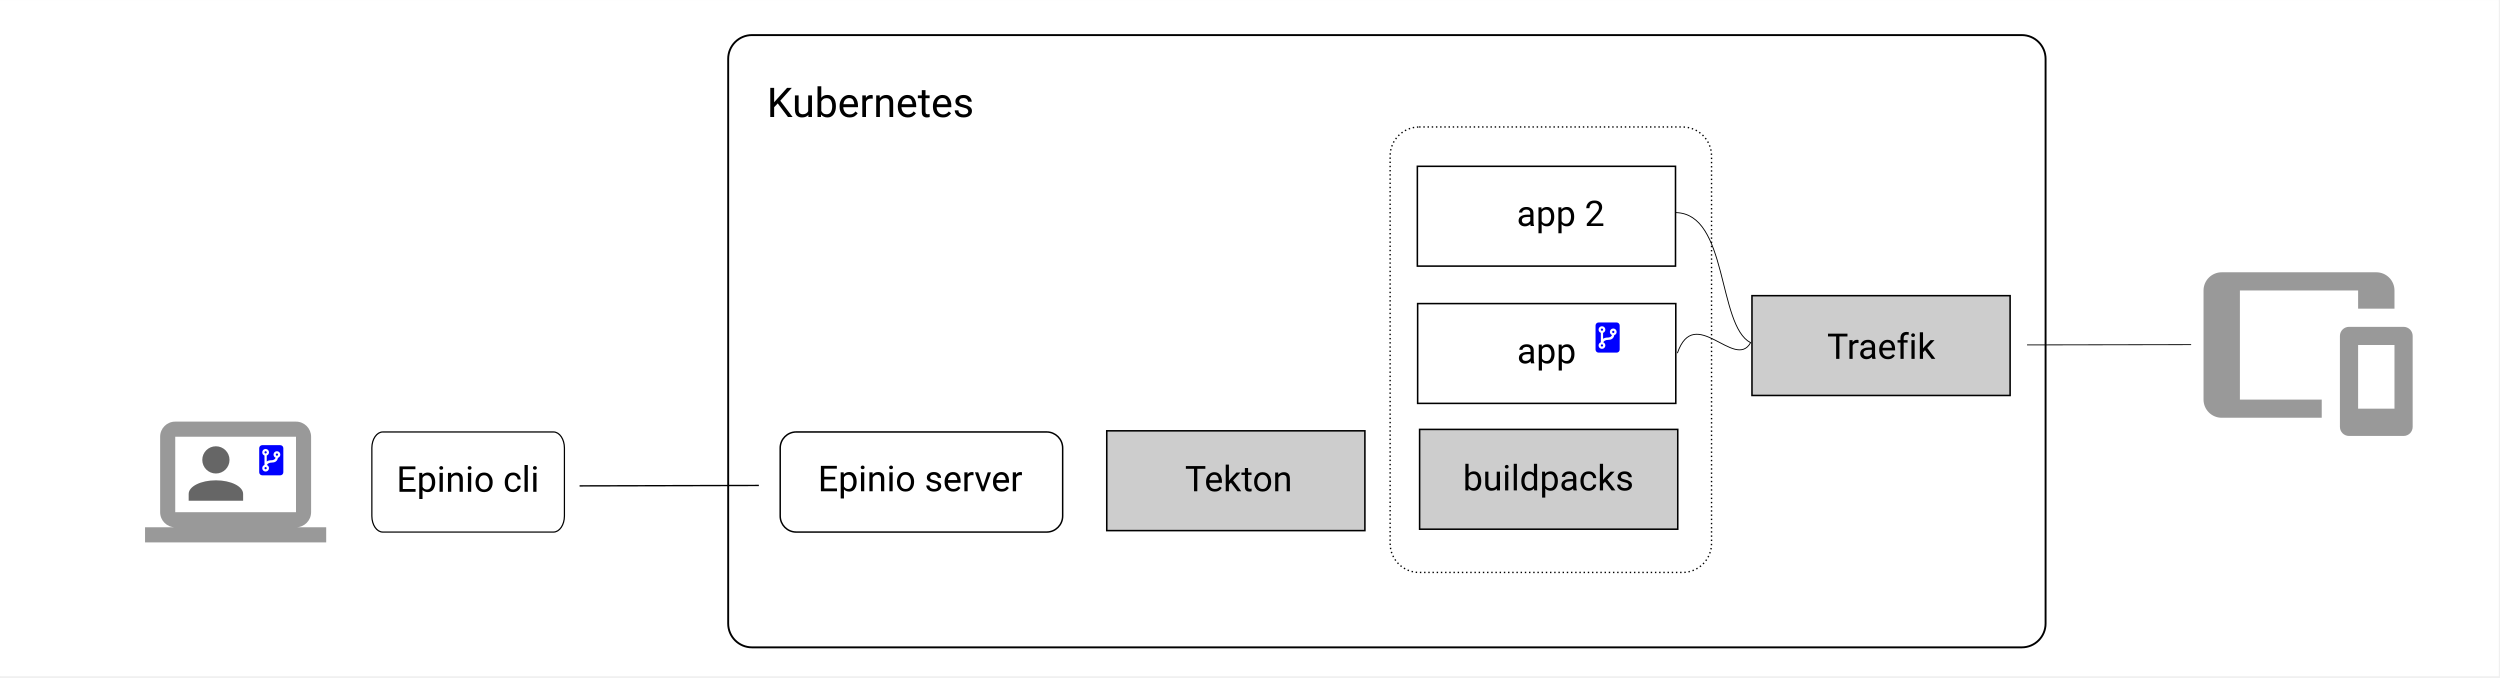
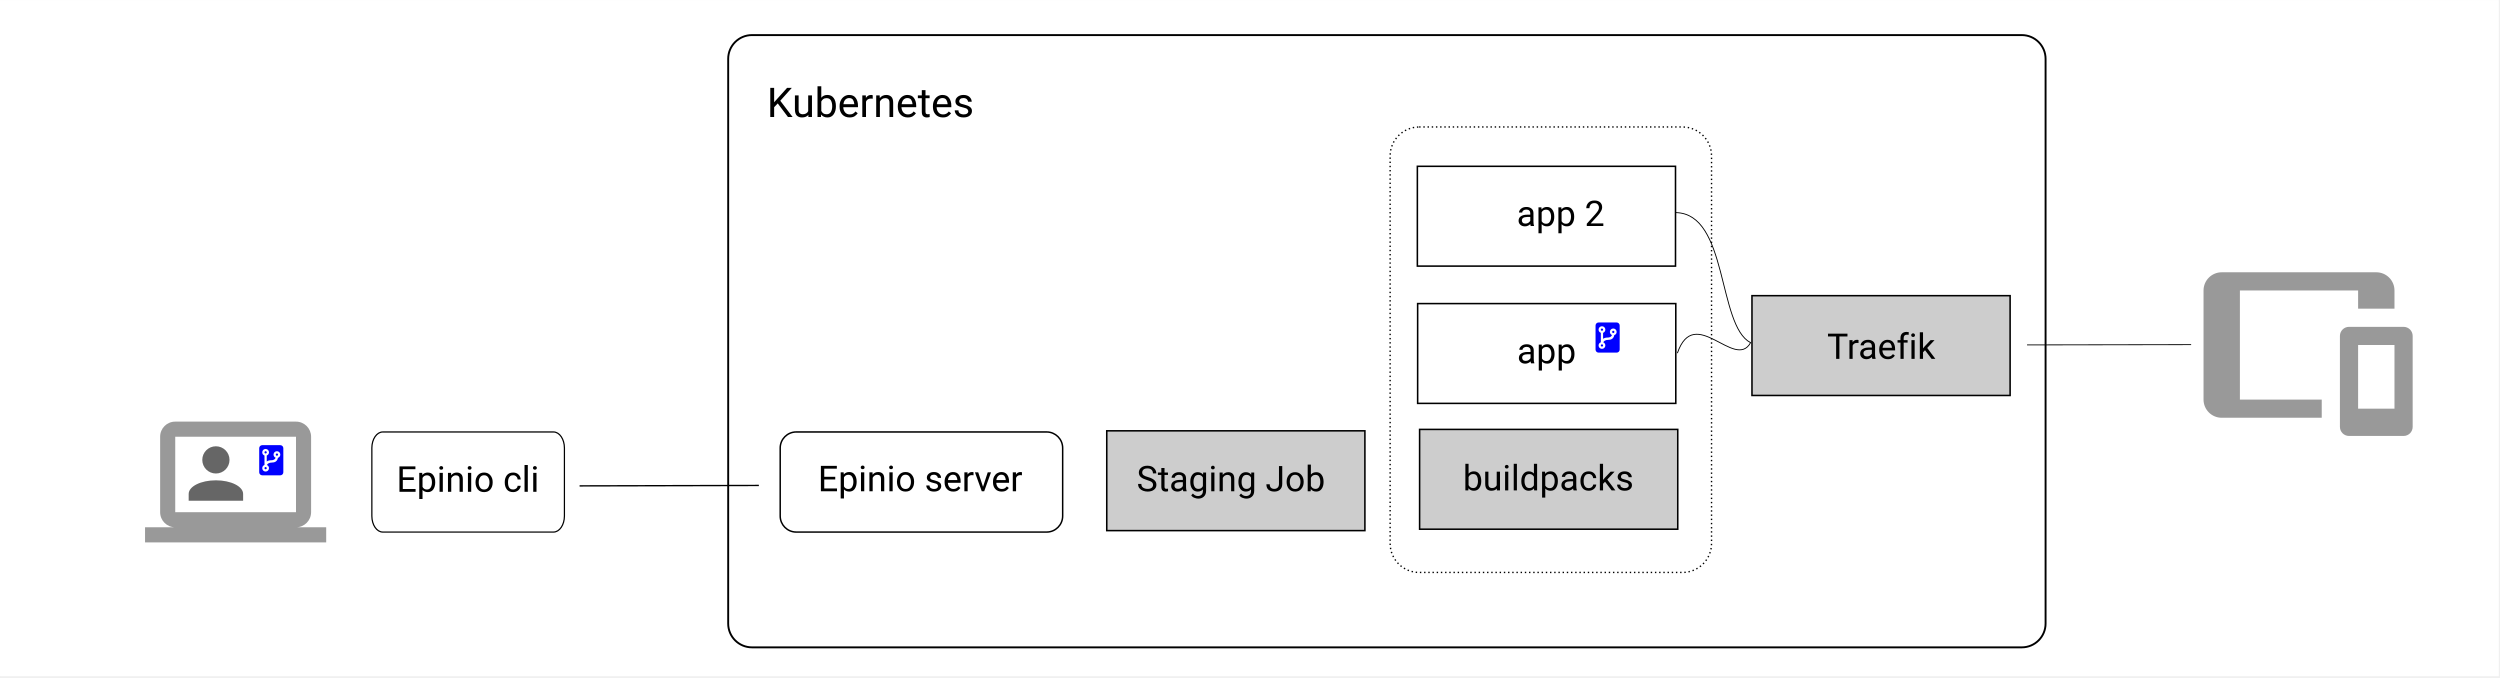
<svg xmlns="http://www.w3.org/2000/svg" width="465.185mm" height="125.996mm" viewBox="0 0 465.185 125.996" version="1.1" id="svg8">
  <defs id="defs2" />
  <g id="layer1" transform="translate(-14.07018,-11.68462)">
    <rect style="fill:#ffffff;fill-opacity:1;stroke:none;stroke-width:0.284;stroke-miterlimit:4;stroke-dasharray:0.284, 0.568;stroke-dashoffset:0" id="rect863" width="464.957" height="125.809" x="14.075" y="11.693" ry="0" />
    <rect style="fill:none;fill-opacity:1;stroke:#000000;stroke-width:0.26;stroke-miterlimit:4;stroke-dasharray:0.26, 0.521;stroke-dashoffset:0" id="rect1319" width="59.807" height="82.889" x="272.737" y="35.315" ry="5.401" />
    <rect style="fill:#ffffff;fill-opacity:0.992;stroke:#000000;stroke-width:0.29;stroke-miterlimit:4;stroke-dasharray:none" id="rect1122-3-2" width="48.034" height="18.569" x="277.857" y="68.175" rx="0" ry="0" />
    <path d="m 54.243,94.726 a 2.533,2.533 0 0 1 2.533,2.533 2.533,2.533 0 0 1 -2.533,2.533 2.533,2.533 0 0 1 -2.533,-2.533 2.533,2.533 0 0 1 2.533,-2.533 m 0,6.332 c 2.799,0 5.065,1.133 5.065,2.533 v 1.266 H 49.178 v -1.266 c 0,-1.399 2.267,-2.533 5.065,-2.533 z" id="path879" style="fill:#666666;stroke-width:0.633" />
    <path d="m 62.863,94.518 h 3.366 a 0.561,0.561 0 0 1 0.561,0.561 v 4.488 a 0.561,0.561 0 0 1 -0.561,0.561 h -3.366 a 0.561,0.561 0 0 1 -0.561,-0.561 v -4.488 a 0.561,0.561 0 0 1 0.561,-0.561 m 1.893,3.226 c 0.771,0 0.979,-0.569 1.032,-0.869 0.255,-0.081 0.44,-0.32 0.44,-0.603 0,-0.351 -0.28,-0.631 -0.631,-0.631 -0.351,0 -0.631,0.28 -0.631,0.631 0,0.264 0.16,0.491 0.39,0.583 -0.062,0.188 -0.25,0.468 -0.811,0.468 -0.387,0 -0.656,0.098 -0.841,0.236 v -1.113 c 0.244,-0.087 0.421,-0.32 0.421,-0.595 0,-0.351 -0.28,-0.631 -0.631,-0.631 -0.351,0 -0.631,0.28 -0.631,0.631 0,0.275 0.177,0.508 0.421,0.595 v 1.756 c -0.244,0.087 -0.421,0.32 -0.421,0.595 0,0.351 0.28,0.631 0.631,0.631 0.351,0 0.631,-0.28 0.631,-0.631 0,-0.261 -0.157,-0.491 -0.384,-0.581 0.079,-0.191 0.309,-0.471 1.015,-0.471 m -1.262,0.841 a 0.21,0.21 0 0 1 0.21,0.21 0.21,0.21 0 0 1 -0.21,0.21 0.21,0.21 0 0 1 -0.21,-0.21 0.21,0.21 0 0 1 0.21,-0.21 m 0,-2.945 a 0.21,0.21 0 0 1 0.21,0.21 0.21,0.21 0 0 1 -0.21,0.21 0.21,0.21 0 0 1 -0.21,-0.21 0.21,0.21 0 0 1 0.21,-0.21 m 2.104,0.421 a 0.21,0.21 0 0 1 0.21,0.21 0.21,0.21 0 0 1 -0.21,0.21 0.21,0.21 0 0 1 -0.21,-0.21 0.21,0.21 0 0 1 0.21,-0.21 z" id="path928" style="fill:#0000ff;stroke-width:0.28" />
    <path d="M 46.676,92.947 H 69.148 V 106.992 H 46.676 m 22.472,2.809 a 2.809,2.809 0 0 0 2.809,-2.809 V 92.947 c 0,-1.559 -1.264,-2.809 -2.809,-2.809 H 46.676 c -1.559,0 -2.809,1.25 -2.809,2.809 v 14.045 a 2.809,2.809 0 0 0 2.809,2.809 h -5.618 v 2.809 h 33.708 v -2.809 z" id="path979" style="fill:#999999;stroke-width:1.405" />
    <path d="m 311.522,71.689 h 3.366 a 0.561,0.561 0 0 1 0.561,0.561 v 4.488 a 0.561,0.561 0 0 1 -0.561,0.561 h -3.366 a 0.561,0.561 0 0 1 -0.561,-0.561 v -4.488 a 0.561,0.561 0 0 1 0.561,-0.561 m 1.893,3.225 c 0.771,0 0.979,-0.569 1.032,-0.869 0.255,-0.081 0.44,-0.32 0.44,-0.603 0,-0.351 -0.28,-0.631 -0.631,-0.631 -0.351,0 -0.631,0.28 -0.631,0.631 0,0.264 0.16,0.491 0.39,0.583 -0.062,0.188 -0.25,0.468 -0.811,0.468 -0.387,0 -0.656,0.098 -0.841,0.236 v -1.113 c 0.244,-0.087 0.421,-0.32 0.421,-0.595 0,-0.351 -0.28,-0.631 -0.631,-0.631 -0.351,0 -0.631,0.28 -0.631,0.631 0,0.275 0.177,0.508 0.421,0.595 v 1.756 c -0.244,0.087 -0.421,0.32 -0.421,0.595 0,0.351 0.28,0.631 0.631,0.631 0.351,0 0.631,-0.28 0.631,-0.631 0,-0.261 -0.157,-0.491 -0.384,-0.581 0.079,-0.191 0.309,-0.471 1.015,-0.471 m -1.262,0.841 a 0.21,0.21 0 0 1 0.21,0.21 0.21,0.21 0 0 1 -0.21,0.21 0.21,0.21 0 0 1 -0.21,-0.21 0.21,0.21 0 0 1 0.21,-0.21 m 0,-2.945 a 0.21,0.21 0 0 1 0.21,0.21 0.21,0.21 0 0 1 -0.21,0.21 0.21,0.21 0 0 1 -0.21,-0.21 0.21,0.21 0 0 1 0.21,-0.21 m 2.104,0.421 a 0.21,0.21 0 0 1 0.21,0.21 0.21,0.21 0 0 1 -0.21,0.21 0.21,0.21 0 0 1 -0.21,-0.21 0.21,0.21 0 0 1 0.21,-0.21 z" id="path928-2" style="fill:#0000ff;stroke-width:0.28" />
    <rect style="fill:none;fill-opacity:0.992;stroke:#000000;stroke-width:0.356;stroke-miterlimit:4;stroke-dasharray:none" id="rect1044" width="245.132" height="113.928" x="149.567" y="18.213" rx="4.426" ry="4.426" />
    <text xml:space="preserve" style="font-size:7.622px;line-height:1.25;font-family:Roboto;-inkscape-font-specification:Roboto;letter-spacing:0px;word-spacing:0px;stroke-width:0.191" x="156.773" y="33.461" id="text1048">
      <tspan id="tspan1046" x="156.773" y="33.461" style="font-style:normal;font-variant:normal;font-weight:normal;font-stretch:normal;font-family:Roboto;-inkscape-font-specification:Roboto;stroke-width:0.191">Kubernetes</tspan>
    </text>
    <rect style="fill:none;fill-opacity:0.992;stroke:#000000;stroke-width:0.279;stroke-miterlimit:4;stroke-dasharray:none" id="rect1050" width="52.558" height="18.626" x="159.246" y="92.062" rx="2.983" ry="2.983" />
    <text xml:space="preserve" style="font-size:6.644px;line-height:1.25;font-family:Roboto;-inkscape-font-specification:Roboto;letter-spacing:0px;word-spacing:0px;stroke-width:0.166" x="166.271" y="103.094" id="text1054">
      <tspan id="tspan1052" x="166.271" y="103.094" style="stroke-width:0.166">Epinio server</tspan>
    </text>
    <rect style="fill:none;fill-opacity:0.992;stroke:#000000;stroke-width:0.228;stroke-miterlimit:4;stroke-dasharray:none" id="rect1050-3" width="35.831" height="18.626" x="83.263" y="92.062" rx="2.034" ry="2.983" />
    <text xml:space="preserve" style="font-size:6.644px;line-height:1.25;font-family:Roboto;-inkscape-font-specification:Roboto;letter-spacing:0px;word-spacing:0px;stroke-width:0.166" x="87.85" y="103.192" id="text1054-6">
      <tspan id="tspan1052-7" x="87.85" y="103.192" style="stroke-width:0.166">Epinio cli</tspan>
    </text>
    <rect style="fill:#cccccc;fill-opacity:0.992;stroke:#000000;stroke-width:0.29;stroke-miterlimit:4;stroke-dasharray:none" id="rect1122" width="48.034" height="18.569" x="220.008" y="91.849" rx="0" ry="0" />
    <text xml:space="preserve" style="font-size:6.6px;line-height:1.25;font-family:Roboto;-inkscape-font-specification:Roboto;letter-spacing:0px;word-spacing:0px;stroke-width:0.165" x="234.575" y="103.09" id="text1126">
-       <tspan id="tspan1124" x="234.575" y="103.09" style="stroke-width:0.165">Tekton</tspan>
+       <tspan id="tspan1124" x="225.575" y="103.09" style="stroke-width:0.165">Staging Job</tspan>
    </text>
    <rect style="fill:#cccccc;fill-opacity:0.992;stroke:#000000;stroke-width:0.29;stroke-miterlimit:4;stroke-dasharray:none" id="rect1122-3" width="48.034" height="18.569" x="278.222" y="91.586" rx="0" ry="0" />
    <text xml:space="preserve" style="font-size:6.6px;line-height:1.25;font-family:Roboto;-inkscape-font-specification:Roboto;letter-spacing:0px;word-spacing:0px;stroke-width:0.165" x="286.286" y="102.936" id="text1126-5">
      <tspan id="tspan1124-6" x="286.286" y="102.936" style="stroke-width:0.165">buildpacks</tspan>
    </text>
    <text xml:space="preserve" style="font-size:6.6px;line-height:1.25;font-family:Roboto;-inkscape-font-specification:Roboto;letter-spacing:0px;word-spacing:0px;stroke-width:0.165" x="296.35" y="79.289" id="text1126-5-9">
      <tspan id="tspan1124-6-1" x="296.35" y="79.289" style="stroke-width:0.165">app</tspan>
    </text>
    <rect style="fill:#ffffff;fill-opacity:0.992;stroke:#000000;stroke-width:0.29;stroke-miterlimit:4;stroke-dasharray:none" id="rect1122-3-2-7" width="48.034" height="18.569" x="277.804" y="42.631" rx="0" ry="0" />
    <text xml:space="preserve" style="font-size:6.6px;line-height:1.25;font-family:Roboto;-inkscape-font-specification:Roboto;letter-spacing:0px;word-spacing:0px;stroke-width:0.165" x="296.297" y="53.746" id="text1126-5-9-0">
      <tspan id="tspan1124-6-1-9" x="296.297" y="53.746" style="stroke-width:0.165">app 2</tspan>
    </text>
    <rect style="fill:#cccccc;fill-opacity:0.992;stroke:#000000;stroke-width:0.29;stroke-miterlimit:4;stroke-dasharray:none" id="rect1122-3-3" width="48.034" height="18.569" x="340.066" y="66.702" rx="0" ry="0" />
    <text xml:space="preserve" style="font-size:6.6px;line-height:1.25;font-family:Roboto;-inkscape-font-specification:Roboto;letter-spacing:0px;word-spacing:0px;stroke-width:0.165" x="354.055" y="78.464" id="text1126-5-6">
      <tspan id="tspan1124-6-0" x="354.055" y="78.464" style="stroke-width:0.165">Traefik</tspan>
    </text>
    <path style="fill:none;stroke:#000000;stroke-width:0.165px;stroke-linecap:butt;stroke-linejoin:miter;stroke-opacity:1" d="m 325.854,51.246 c 9.812,0.122 7.777,21.013 13.956,24.202 -2.93,5.252 -10.425,-7.306 -13.624,1.949" id="path1260" />
    <path d="m 427.474,62.349 h 28.763 a 3.384,3.384 0 0 1 3.384,3.384 v 3.384 h -6.768 v -3.384 h -21.995 v 20.303 h 15.227 v 3.384 h -18.611 a 3.384,3.384 0 0 1 -3.384,-3.384 V 65.733 a 3.384,3.384 0 0 1 3.384,-3.384 m 23.687,10.152 h 10.152 a 1.692,1.692 0 0 1 1.692,1.692 v 16.919 a 1.692,1.692 0 0 1 -1.692,1.692 h -10.152 a 1.692,1.692 0 0 1 -1.692,-1.692 V 74.193 a 1.692,1.692 0 0 1 1.692,-1.692 m 1.692,3.384 v 11.843 h 6.768 V 75.885 Z" id="path1300" style="fill:#999999;fill-opacity:1;stroke-width:1.692;stroke-miterlimit:4;stroke-dasharray:none" />
    <path style="fill:none;stroke:#000000;stroke-width:0.165px;stroke-linecap:butt;stroke-linejoin:miter;stroke-opacity:1" d="m 391.252,75.864 30.531,-0.051" id="path1317" />
    <path style="fill:none;stroke:#000000;stroke-width:0.257px;stroke-linecap:butt;stroke-linejoin:miter;stroke-opacity:1" d="m 121.916,102.095 33.358,-0.081" id="path1321" />
  </g>
</svg>
